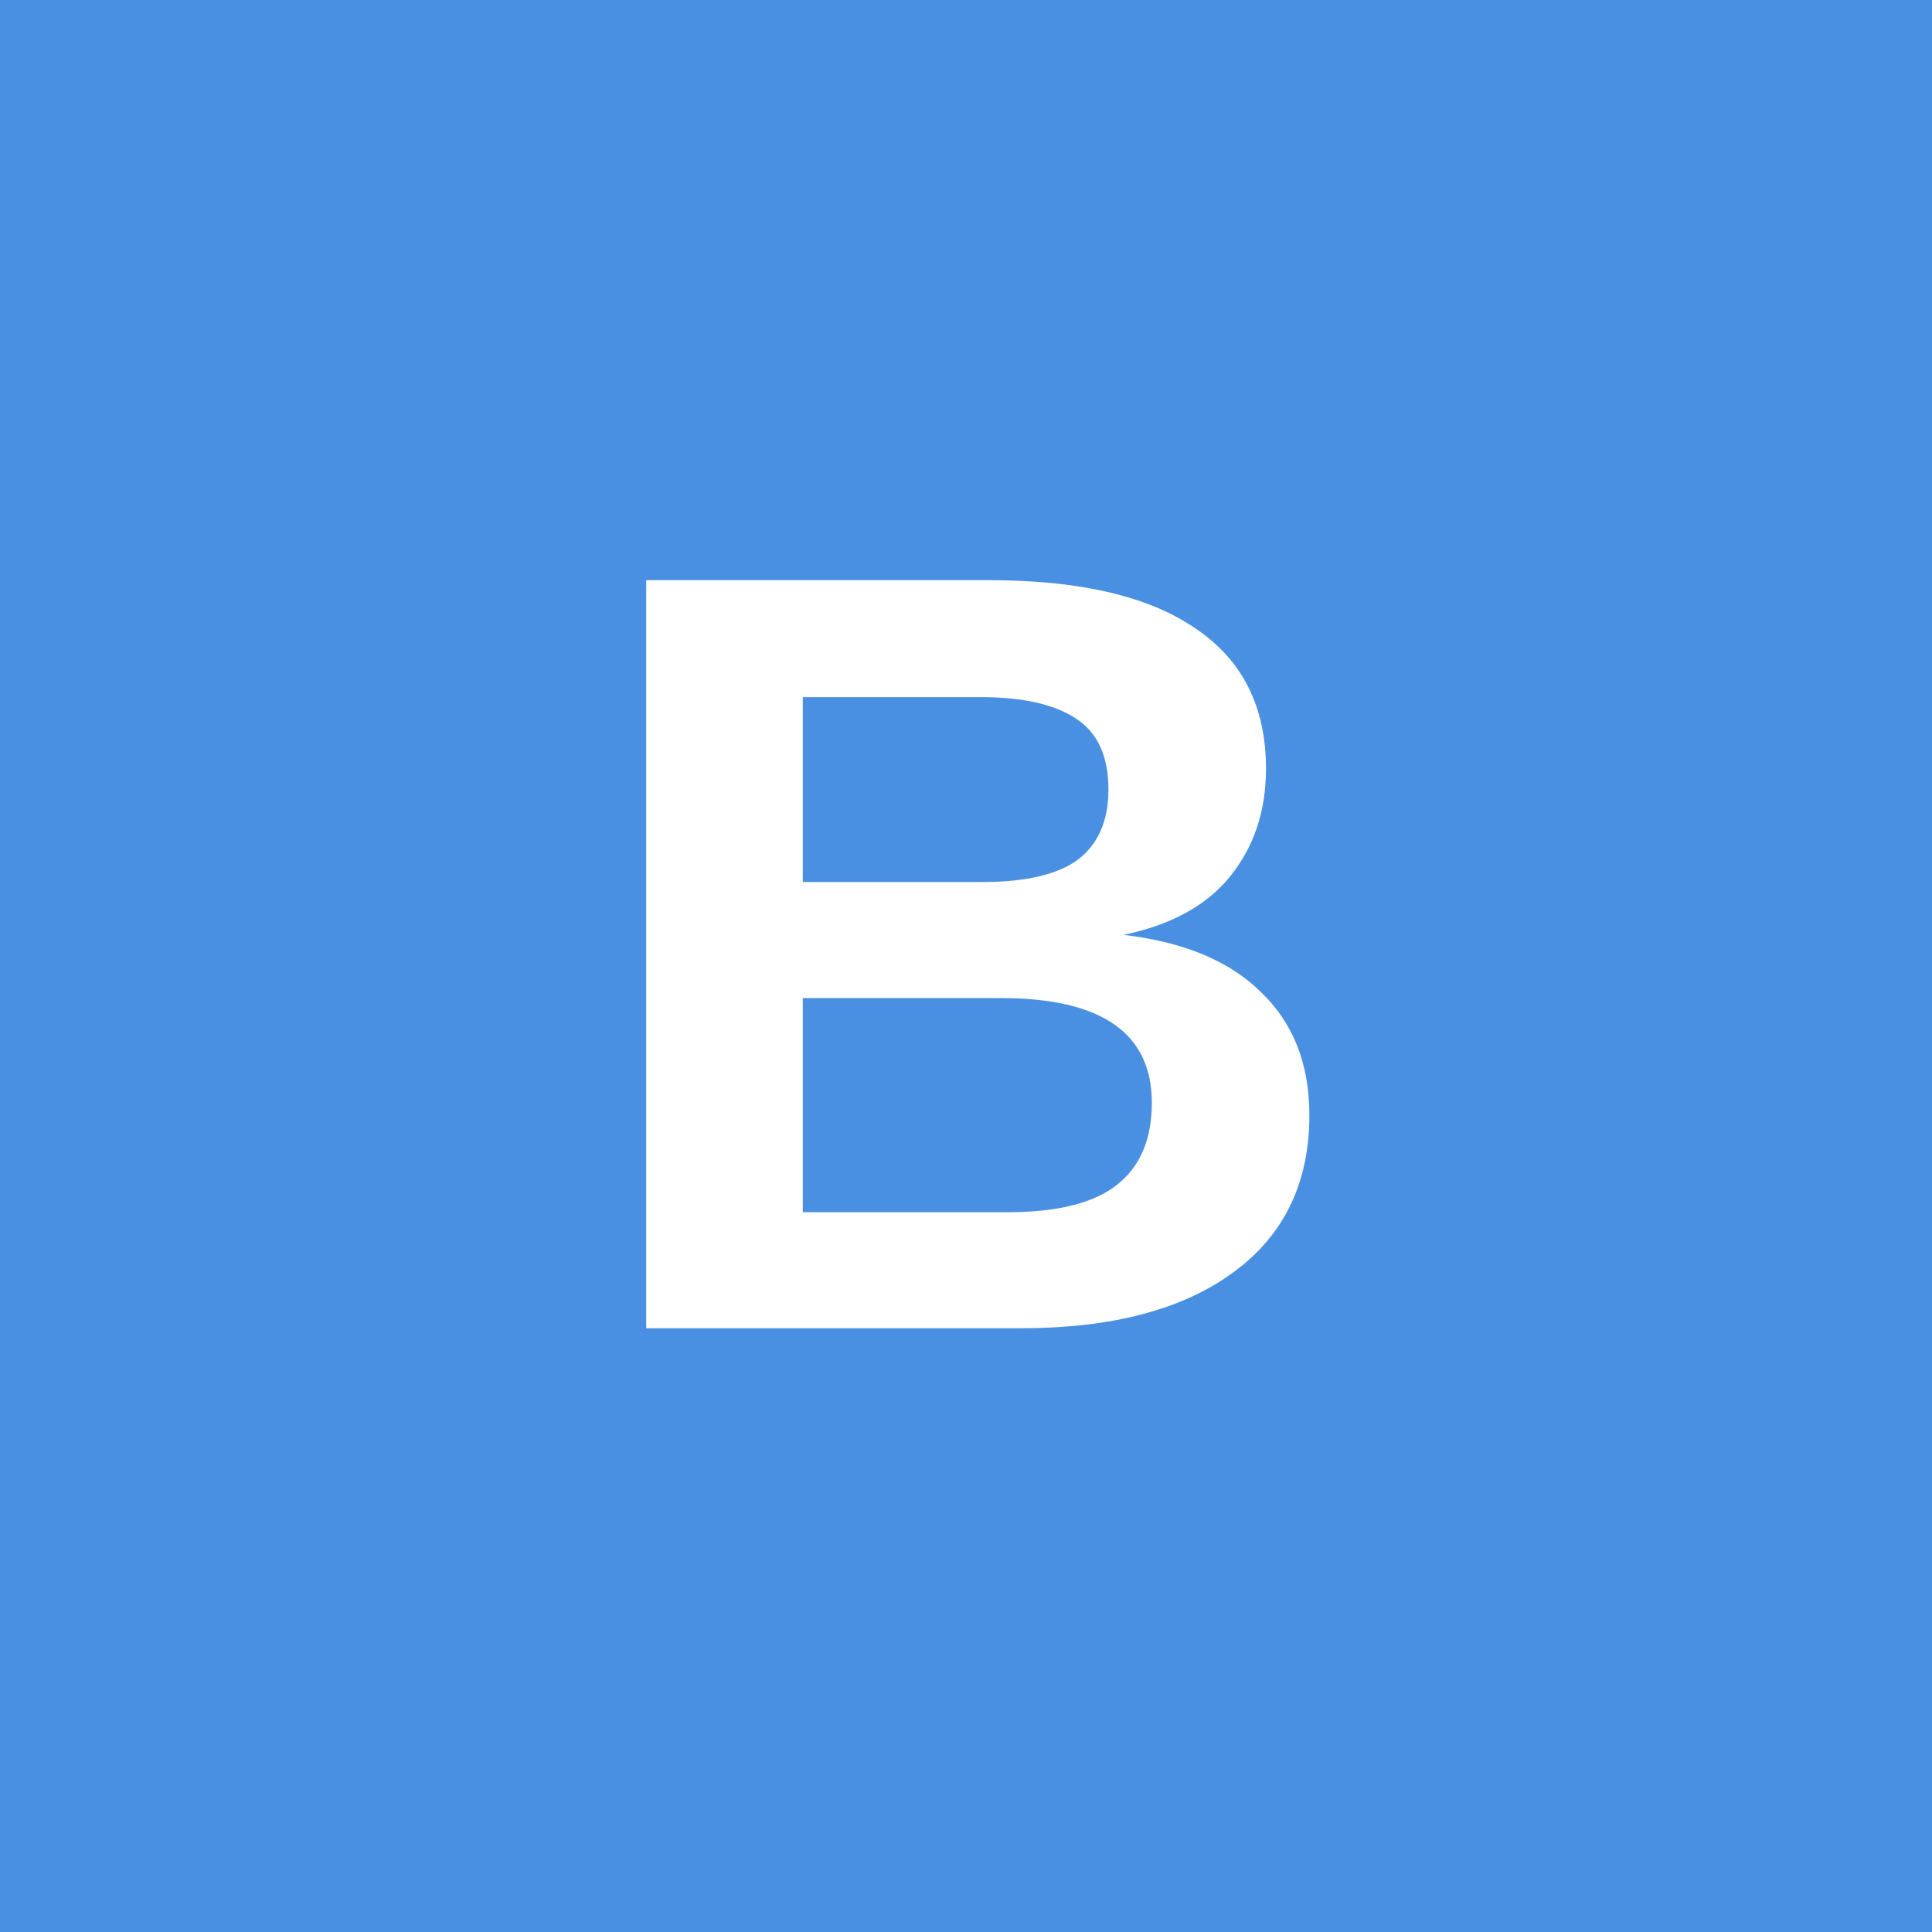
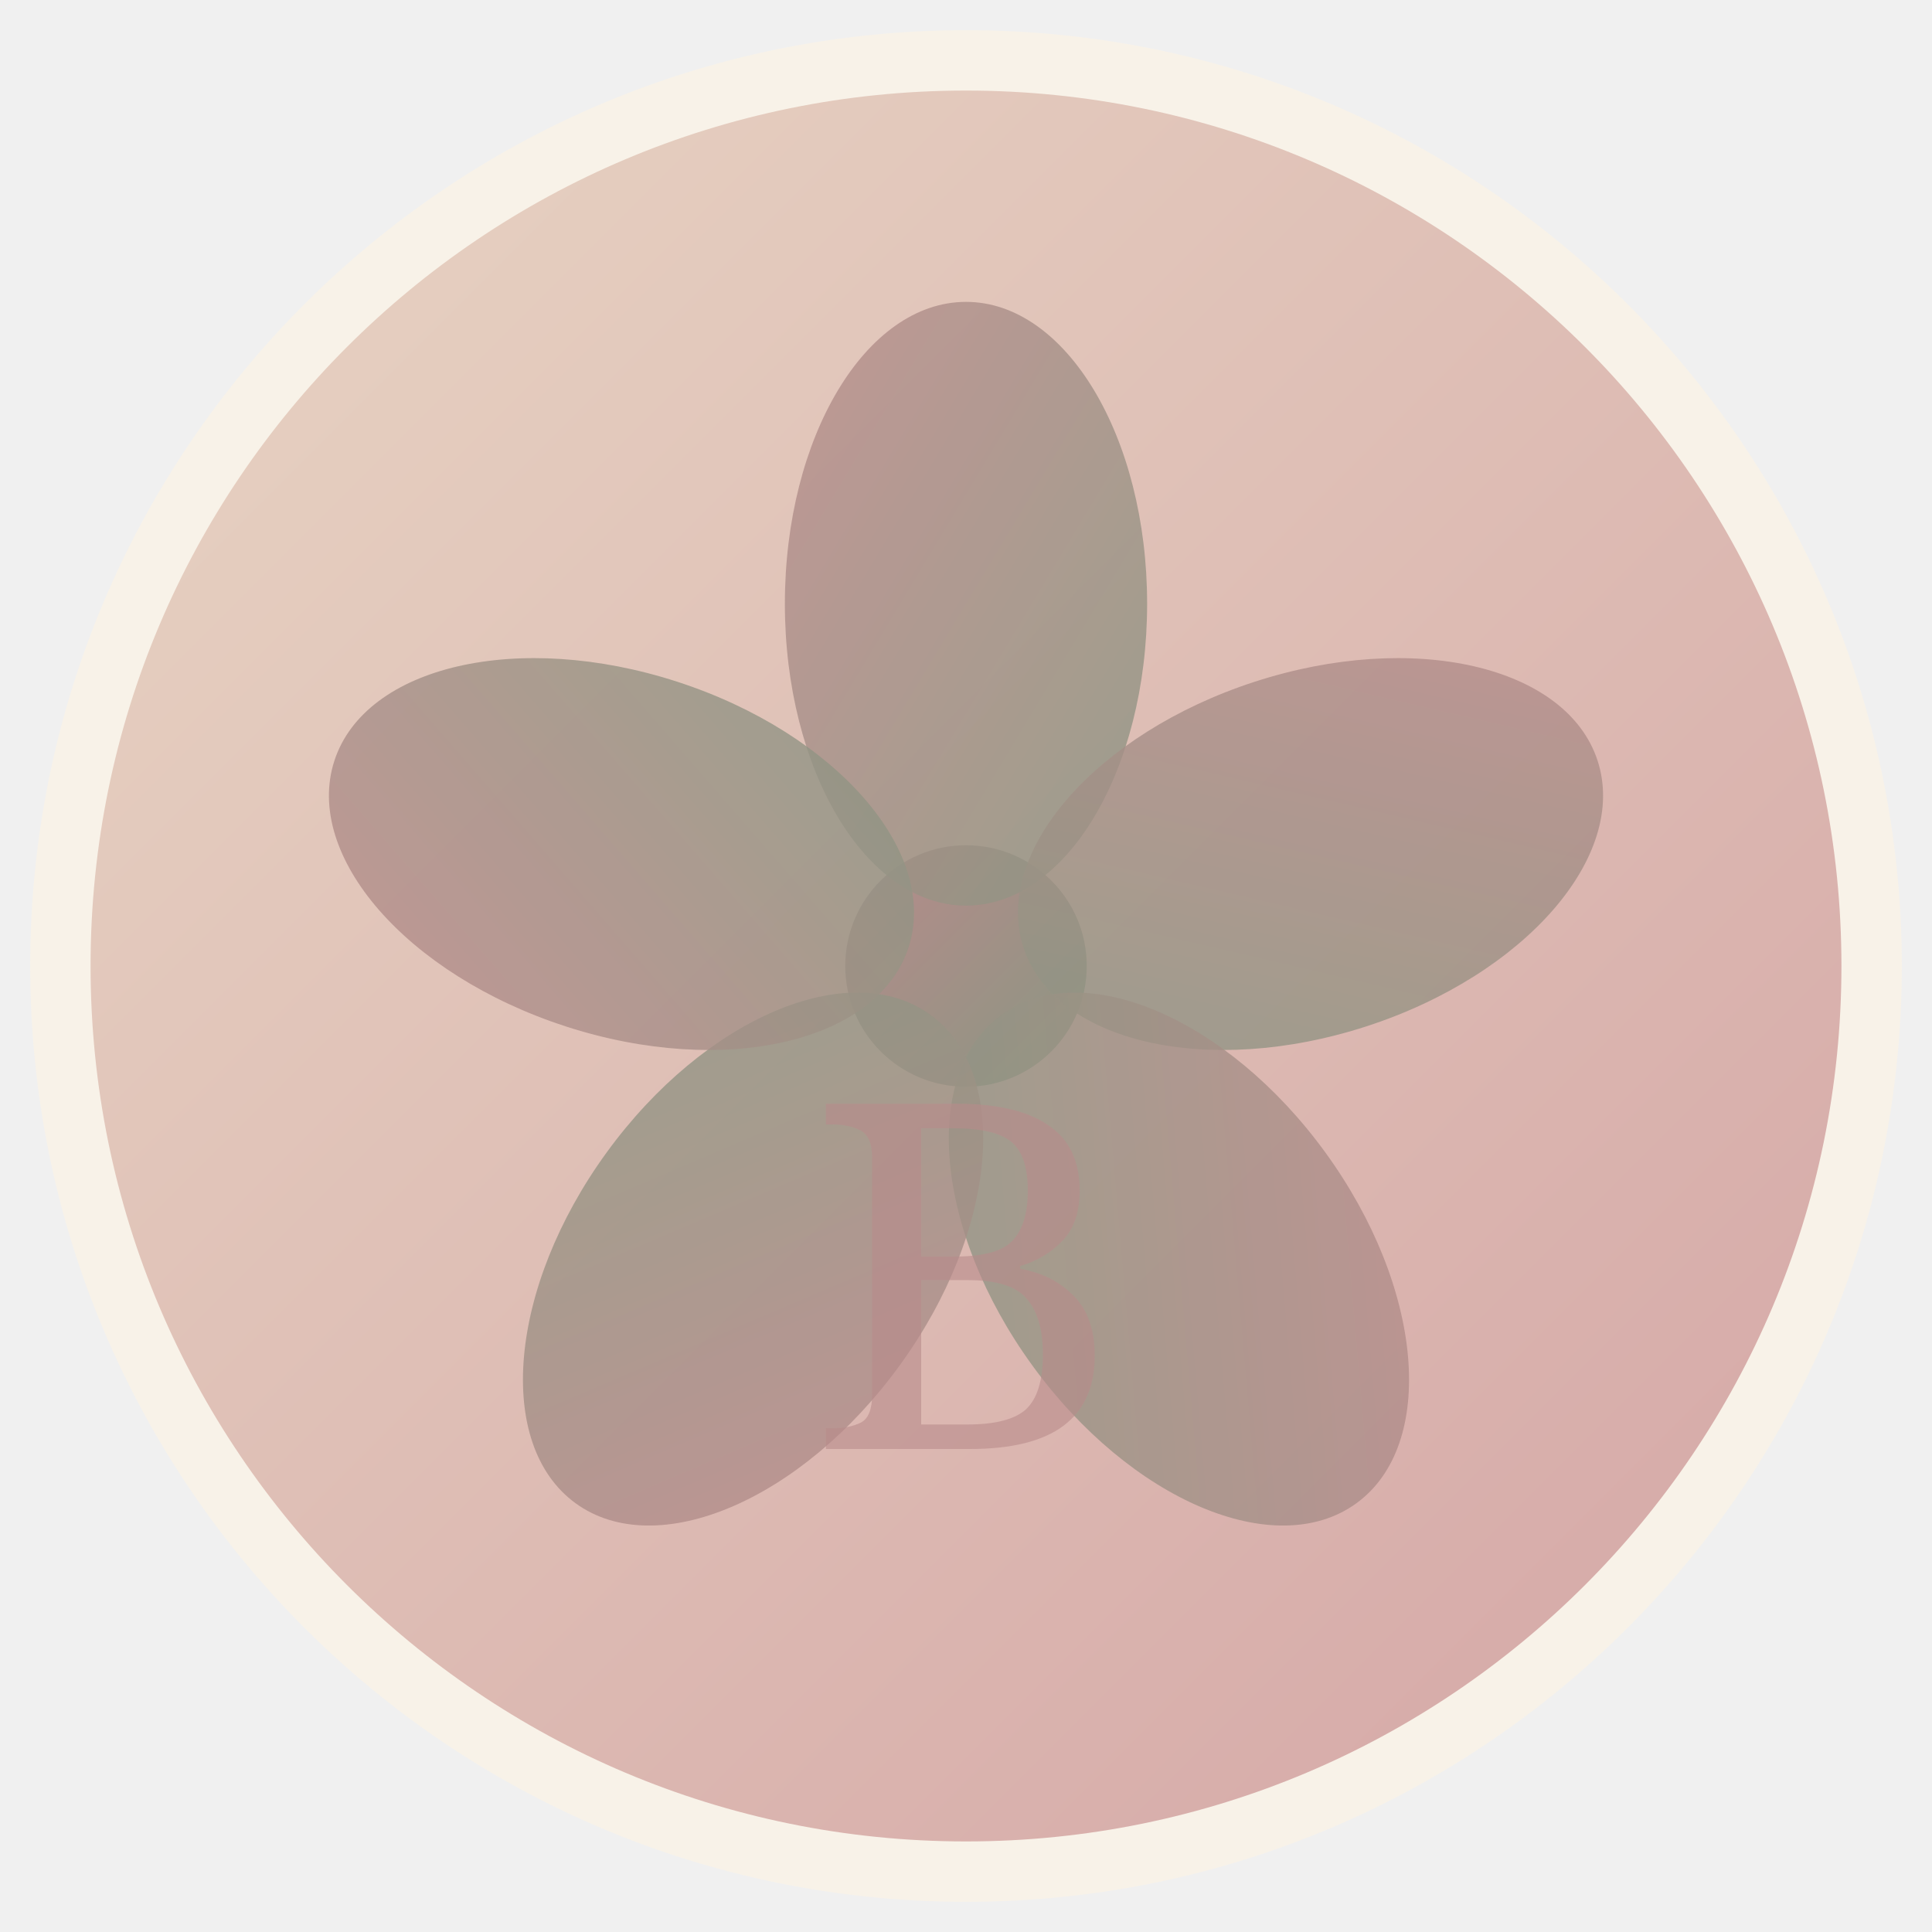
<svg xmlns="http://www.w3.org/2000/svg" viewBox="0 0 32 32" width="32" height="32">
-   <rect width="32" height="32" fill="#4A90E2" />
-   <text x="16" y="22" font-family="Arial, sans-serif" font-size="18" font-weight="bold" fill="white" text-anchor="middle">B</text>
+   <defs>
+     <linearGradient id="bgGradient" x1="0%" y1="0%" x2="100%" y2="100%">
+       <stop offset="0%" style="stop-color:#E8D5C4;stop-opacity:1" />
+       <stop offset="100%" style="stop-color:#D4A5A5;stop-opacity:1" />
+     </linearGradient>
+     <linearGradient id="textGradient" x1="0%" y1="0%" x2="100%" y2="100%">
+       <stop offset="0%" style="stop-color:#B88B8B;stop-opacity:1" />
+       <stop offset="100%" style="stop-color:#8A9682;stop-opacity:1" />
+     </linearGradient>
+   </defs>
+   <circle cx="16" cy="16" r="15" fill="url(#bgGradient)" stroke="#F8F2E8" stroke-width="1" />
+   <g transform="translate(16,16)">
+     <circle cx="0" cy="0" r="2" fill="url(#textGradient)" />
+     <ellipse cx="0" cy="-6" rx="3" ry="5" fill="url(#textGradient)" opacity="0.8" transform="rotate(0)" />
+     <ellipse cx="0" cy="-6" rx="3" ry="5" fill="url(#textGradient)" opacity="0.8" transform="rotate(72)" />
+     <ellipse cx="0" cy="-6" rx="3" ry="5" fill="url(#textGradient)" opacity="0.8" transform="rotate(144)" />
+     <ellipse cx="0" cy="-6" rx="3" ry="5" fill="url(#textGradient)" opacity="0.8" transform="rotate(216)" />
+     <ellipse cx="0" cy="-6" rx="3" ry="5" fill="url(#textGradient)" opacity="0.8" transform="rotate(288)" />
+   </g>
+   <text x="16" y="24" font-family="Georgia, serif" font-size="8" font-weight="300" fill="#B88B8B" text-anchor="middle" opacity="0.6">B</text>
</svg>
